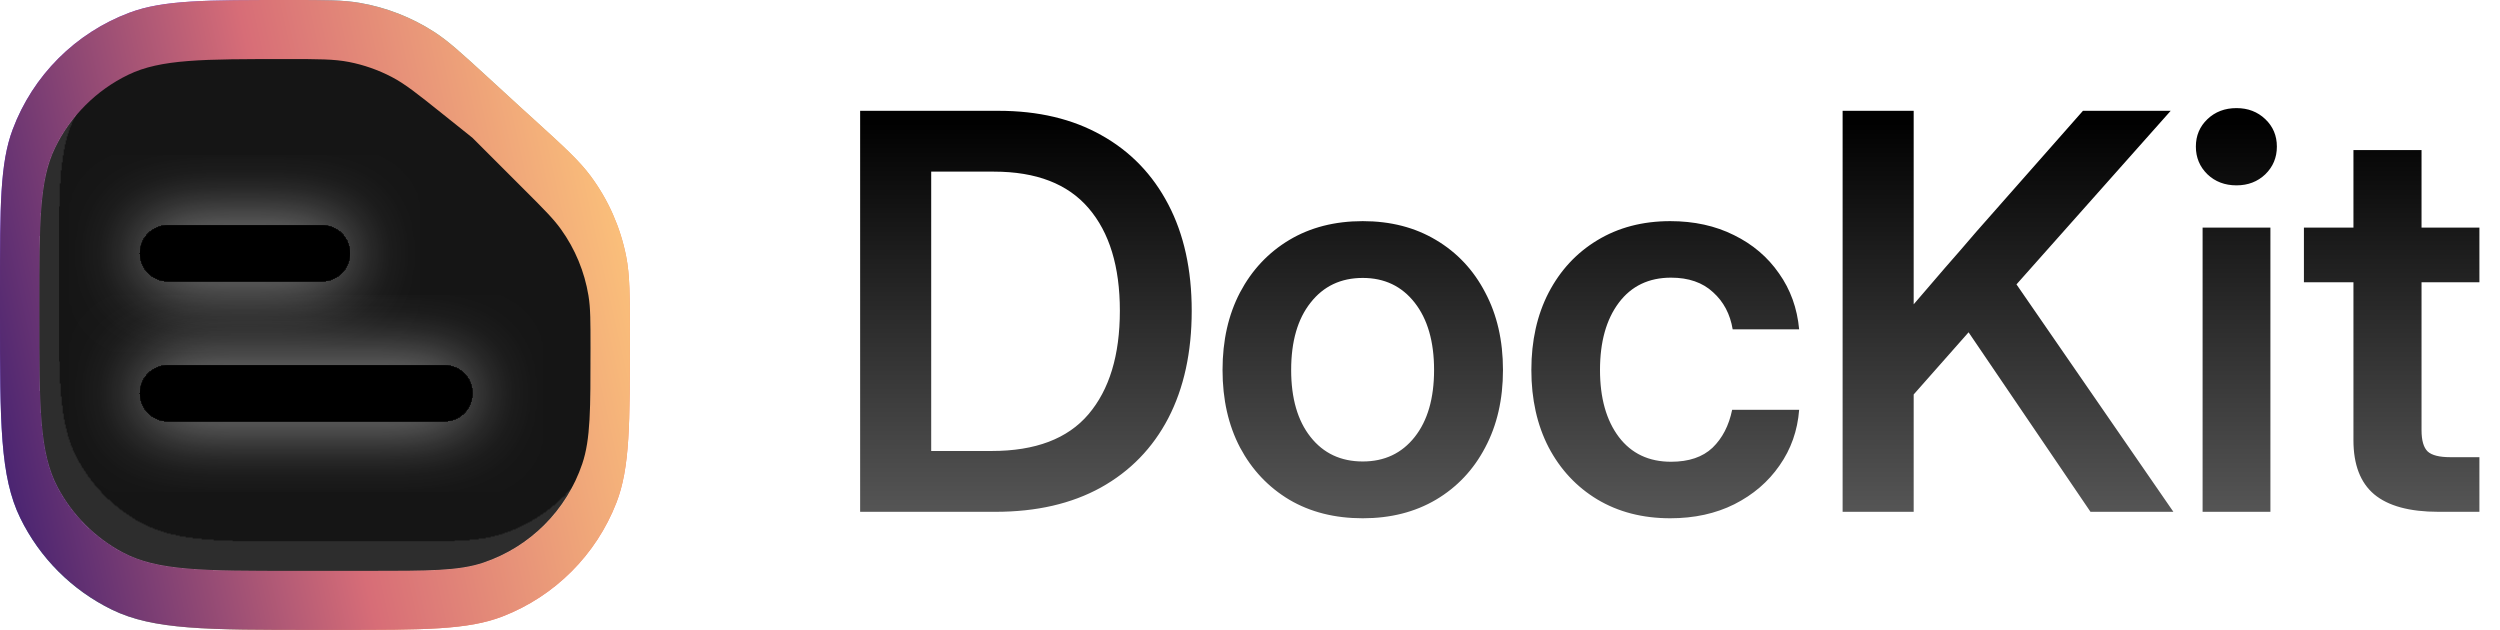
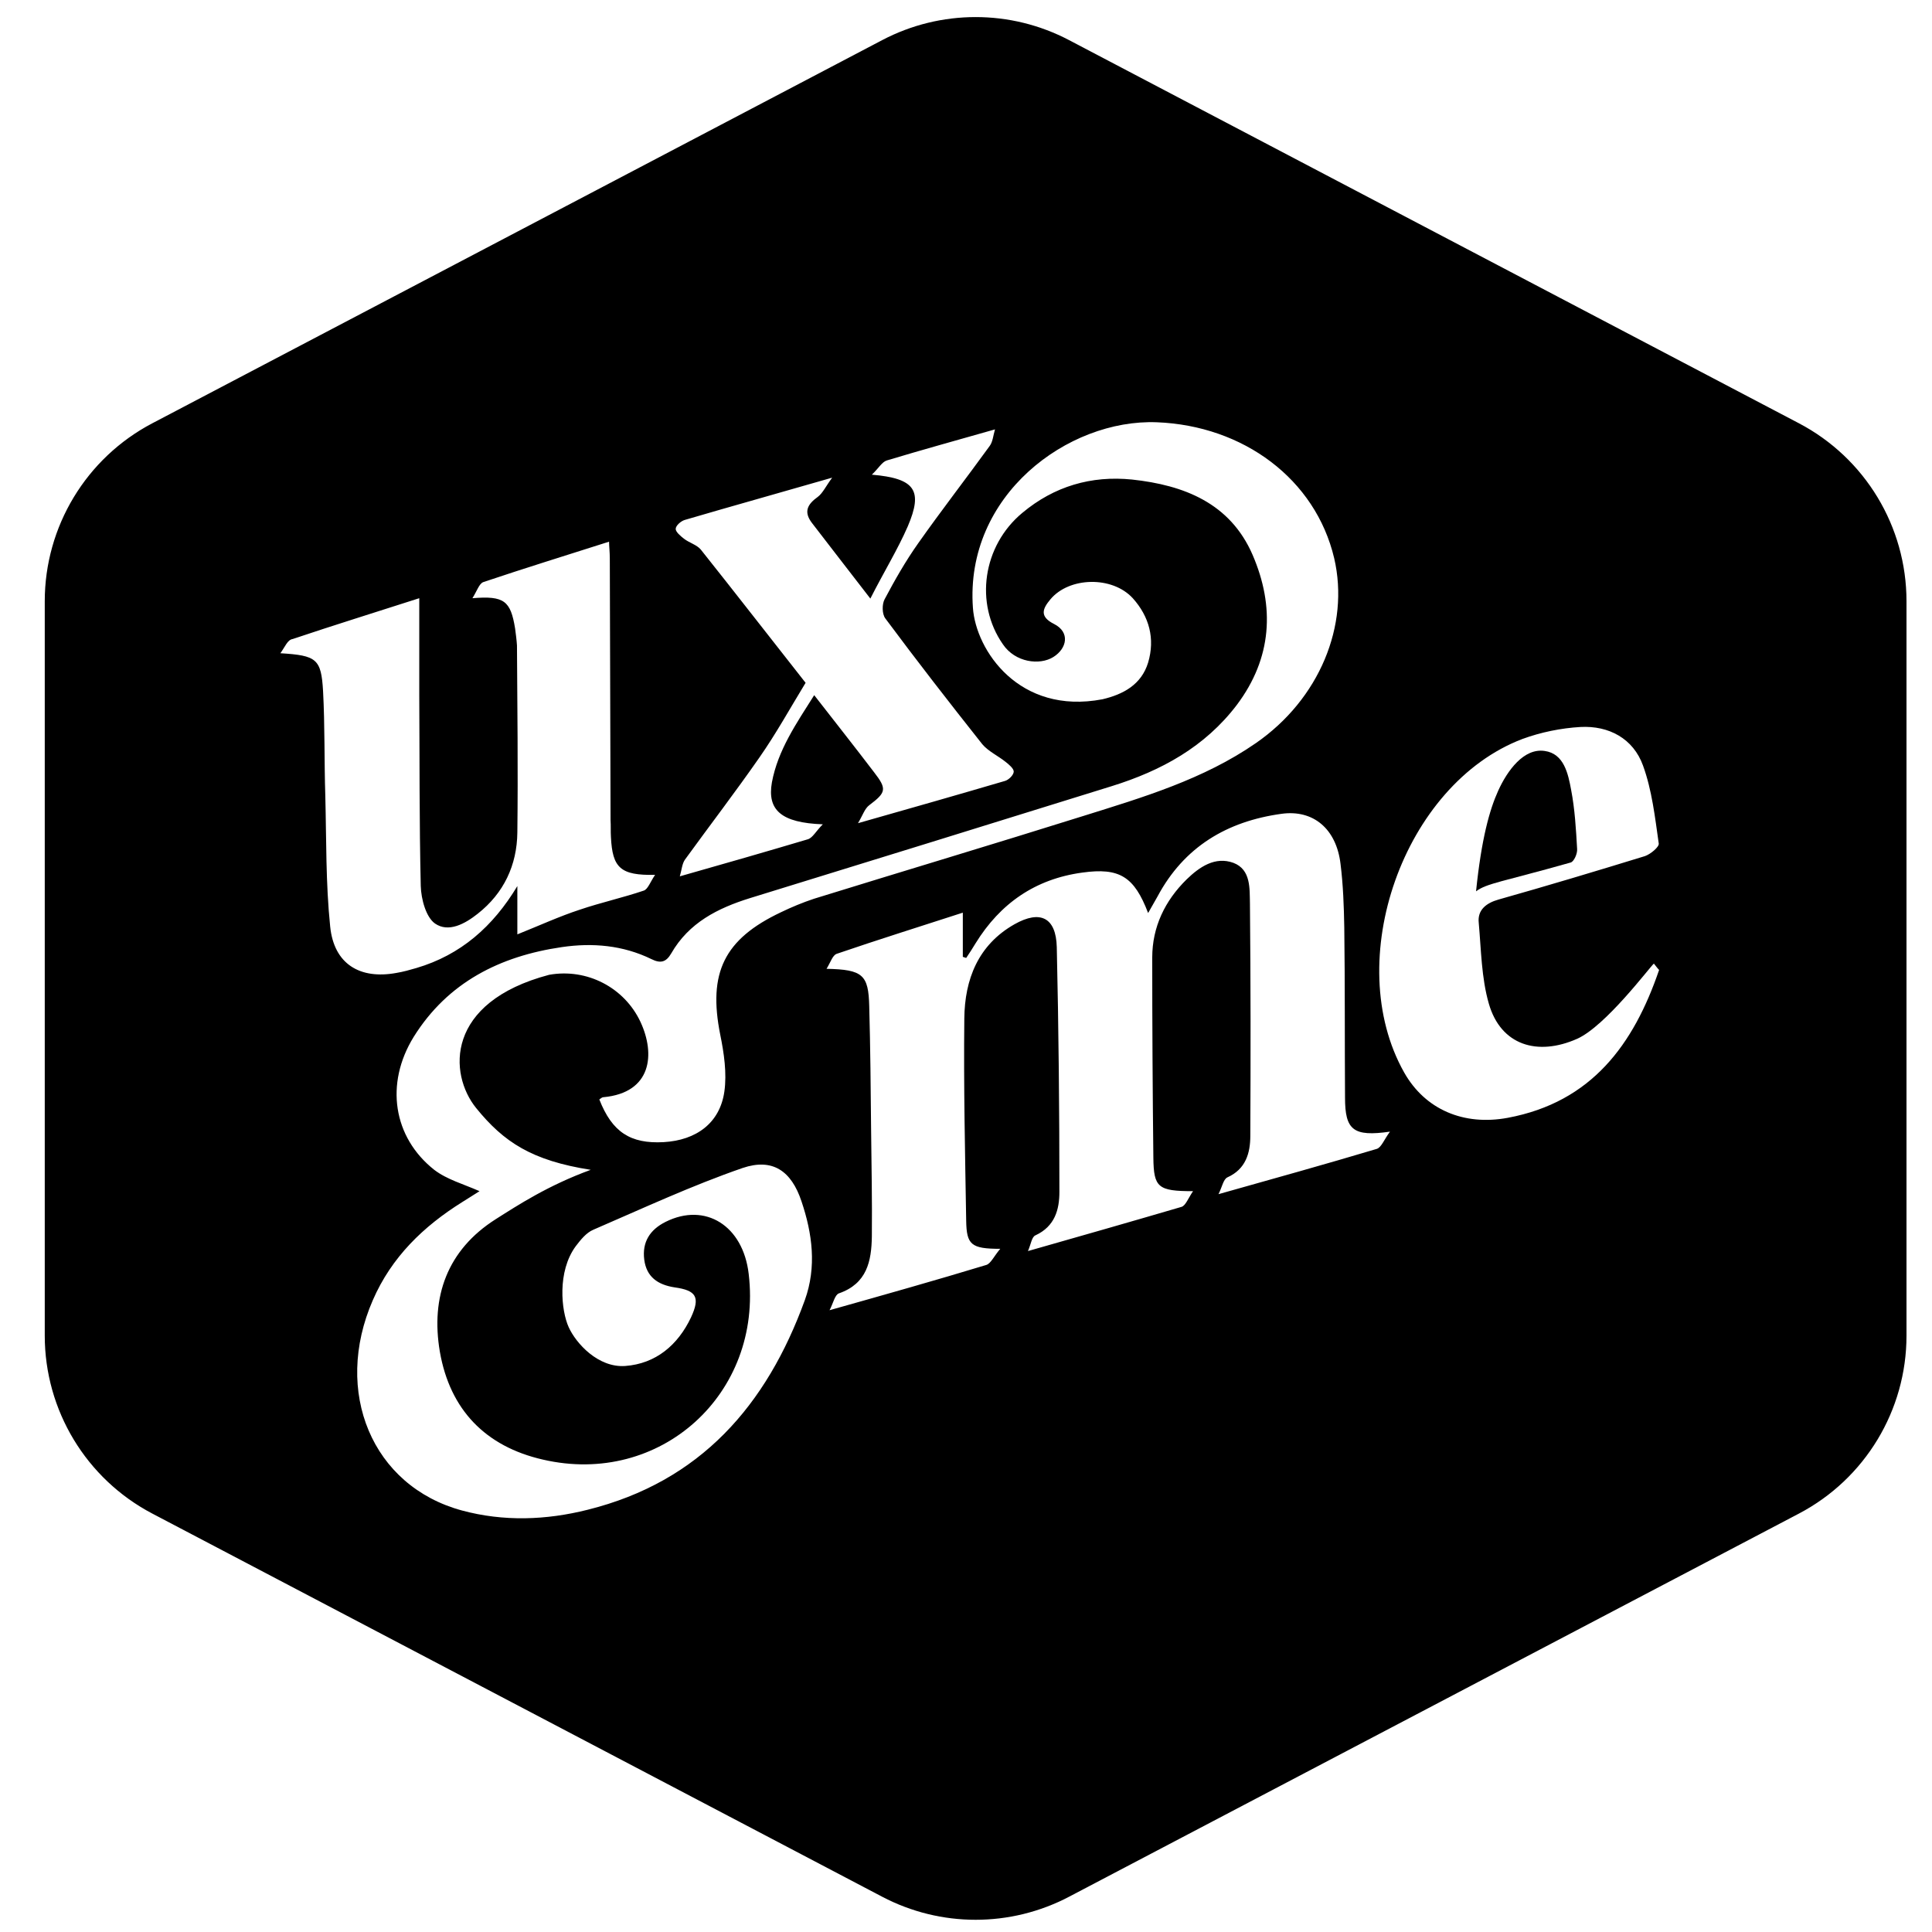
- <svg xmlns="http://www.w3.org/2000/svg" width="127" height="32" viewBox="0 0 127 32" fill="none">
-   <path d="M0 14.759C0 10.451 0 8.297 0.644 6.578C1.672 3.835 3.835 1.672 6.578 0.644C8.297 0 10.451 0 14.759 0V0C16.532 0 17.418 0 18.266 0.145C19.613 0.375 20.9 0.876 22.049 1.616C22.772 2.082 23.425 2.681 24.732 3.879L26.5 5.5L27.121 6.064C28.654 7.458 29.421 8.155 30.014 8.957C30.902 10.159 31.514 11.542 31.806 13.008C32 13.986 32 15.022 32 17.094V17.094C32 21.54 32 23.763 31.315 25.53C30.285 28.186 28.186 30.285 25.53 31.315C23.763 32 21.54 32 17.094 32H16C10.526 32 7.789 32 5.683 30.97C3.657 29.98 2.02 28.343 1.03 26.317C0 24.211 0 21.474 0 16V14.759Z" fill="url(#paint0_linear_894_7)" />
-   <path d="M0 14.759C0 10.451 0 8.297 0.644 6.578C1.672 3.835 3.835 1.672 6.578 0.644C8.297 0 10.451 0 14.759 0V0C16.532 0 17.418 0 18.266 0.145C19.613 0.375 20.9 0.876 22.049 1.616C22.772 2.082 23.425 2.681 24.732 3.879L26.5 5.5L27.121 6.064C28.654 7.458 29.421 8.155 30.014 8.957C30.902 10.159 31.514 11.542 31.806 13.008C32 13.986 32 15.022 32 17.094V17.094C32 21.54 32 23.763 31.315 25.53C30.285 28.186 28.186 30.285 25.53 31.315C23.763 32 21.54 32 17.094 32H16C10.526 32 7.789 32 5.683 30.97C3.657 29.98 2.02 28.343 1.03 26.317C0 24.211 0 21.474 0 16V14.759Z" fill="url(#paint1_linear_894_7)" />
-   <g filter="url(#filter0_i_894_7)">
-     <path d="M2 15.585C2 11.307 2 9.168 2.797 7.519C3.582 5.894 4.894 4.582 6.519 3.797C8.168 3 10.307 3 14.585 3V3C16.175 3 16.97 3 17.731 3.149C18.486 3.297 19.216 3.553 19.898 3.909C20.585 4.268 21.206 4.765 22.447 5.758L24 7L26.686 9.686C27.641 10.641 28.118 11.118 28.498 11.648C29.217 12.649 29.695 13.802 29.894 15.018C30 15.662 30 16.337 30 17.686V17.686C30 20.771 30 22.313 29.58 23.557C28.782 25.924 26.924 27.782 24.557 28.58C23.313 29 21.771 29 18.686 29H15C10.331 29 7.996 29 6.229 28.055C4.833 27.309 3.69 26.167 2.945 24.771C2 23.004 2 20.669 2 16V15.585Z" fill="#151515" />
-   </g>
-   <g filter="url(#filter1_d_894_7)">
-     <rect x="7.111" y="11.444" width="10.667" height="2.844" rx="1.422" fill="black" />
-   </g>
-   <g filter="url(#filter2_d_894_7)">
-     <path d="M7.111 19.978C7.111 19.192 7.748 18.556 8.533 18.556L22.578 18.556C23.363 18.556 24 19.192 24 19.978V19.978C24 20.763 23.363 21.4 22.578 21.4L8.533 21.4C7.748 21.4 7.111 20.763 7.111 19.978V19.978Z" fill="black" />
-   </g>
-   <path d="M50.572 26H43.695V5.629H50.723C52.746 5.629 54.492 6.044 55.959 6.873C57.426 7.693 58.557 8.865 59.35 10.387C60.143 11.9 60.539 13.7 60.539 15.787C60.539 17.893 60.143 19.711 59.35 21.242C58.557 22.764 57.413 23.94 55.918 24.77C54.432 25.59 52.65 26 50.572 26ZM47.305 22.91H50.381C52.596 22.91 54.232 22.29 55.289 21.051C56.355 19.802 56.889 18.047 56.889 15.787C56.889 13.545 56.36 11.809 55.303 10.578C54.245 9.339 52.641 8.719 50.49 8.719H47.305V22.91ZM69.228 26.328C67.806 26.328 66.562 26.014 65.495 25.385C64.429 24.747 63.595 23.863 62.993 22.732C62.401 21.602 62.105 20.29 62.105 18.795C62.105 17.3 62.401 15.988 62.993 14.857C63.595 13.718 64.429 12.829 65.495 12.191C66.562 11.553 67.806 11.234 69.228 11.234C70.641 11.234 71.88 11.553 72.947 12.191C74.022 12.829 74.856 13.718 75.448 14.857C76.05 15.988 76.351 17.3 76.351 18.795C76.351 20.29 76.05 21.602 75.448 22.732C74.856 23.863 74.022 24.747 72.947 25.385C71.88 26.014 70.641 26.328 69.228 26.328ZM69.228 23.443C70.331 23.443 71.21 23.029 71.867 22.199C72.523 21.37 72.851 20.235 72.851 18.795C72.851 17.355 72.523 16.215 71.867 15.377C71.21 14.538 70.331 14.119 69.228 14.119C68.116 14.119 67.232 14.538 66.576 15.377C65.919 16.206 65.591 17.346 65.591 18.795C65.591 20.235 65.919 21.37 66.576 22.199C67.232 23.029 68.116 23.443 69.228 23.443ZM84.848 26.328C83.445 26.328 82.21 26.009 81.143 25.371C80.086 24.733 79.261 23.849 78.668 22.719C78.085 21.588 77.793 20.281 77.793 18.795C77.793 17.309 78.085 16.001 78.668 14.871C79.261 13.732 80.086 12.843 81.143 12.205C82.21 11.558 83.445 11.234 84.848 11.234C86.06 11.234 87.141 11.471 88.088 11.945C89.036 12.41 89.797 13.057 90.372 13.887C90.955 14.707 91.297 15.655 91.397 16.73H88.02C87.892 15.956 87.56 15.327 87.022 14.844C86.493 14.352 85.782 14.105 84.889 14.105C83.759 14.105 82.875 14.529 82.237 15.377C81.599 16.225 81.28 17.364 81.28 18.795C81.28 20.217 81.599 21.352 82.237 22.199C82.875 23.038 83.759 23.457 84.889 23.457C85.792 23.457 86.493 23.22 86.995 22.746C87.496 22.263 87.829 21.62 87.993 20.818H91.397C91.315 21.876 90.982 22.819 90.399 23.648C89.825 24.478 89.059 25.134 88.102 25.617C87.154 26.091 86.07 26.328 84.848 26.328ZM93.605 26V5.629H97.215V15.459C97.743 14.839 98.272 14.224 98.801 13.613C99.338 13.003 99.872 12.387 100.4 11.768L105.814 5.629H110.271L102.437 14.447L110.408 26H106.197L100.004 16.881L97.215 20.039V26H93.605ZM111.892 26V11.562H115.337V26H111.892ZM113.614 9.416C113.022 9.416 112.53 9.229 112.138 8.855C111.746 8.473 111.55 8.003 111.55 7.447C111.55 6.891 111.746 6.426 112.138 6.053C112.53 5.679 113.022 5.492 113.614 5.492C114.198 5.492 114.685 5.679 115.077 6.053C115.469 6.426 115.665 6.891 115.665 7.447C115.665 8.003 115.469 8.473 115.077 8.855C114.685 9.229 114.198 9.416 113.614 9.416ZM125.954 11.562V14.338H123.014V21.857C123.014 22.377 123.119 22.737 123.329 22.938C123.538 23.129 123.921 23.225 124.477 23.225H125.954V26H123.875C122.408 26 121.319 25.704 120.608 25.111C119.906 24.519 119.555 23.603 119.555 22.363V14.338H117.039V11.562H119.555V7.625H123.014V11.562H125.954Z" fill="url(#paint2_linear_894_7)" />
-   <defs>
-     <filter id="filter0_i_894_7" x="2" y="3" width="28" height="26" filterUnits="userSpaceOnUse" color-interpolation-filters="sRGB">
-       <feFlood flood-opacity="0" result="BackgroundImageFix" />
-       <feBlend mode="normal" in="SourceGraphic" in2="BackgroundImageFix" result="shape" />
-       <feColorMatrix in="SourceAlpha" type="matrix" values="0 0 0 0 0 0 0 0 0 0 0 0 0 0 0 0 0 0 127 0" result="hardAlpha" />
-       <feOffset dx="1" dy="-1.5" />
-       <feComposite in2="hardAlpha" operator="arithmetic" k2="-1" k3="1" />
-       <feColorMatrix type="matrix" values="0 0 0 0 1 0 0 0 0 1 0 0 0 0 1 0 0 0 0.1 0" />
-       <feBlend mode="normal" in2="shape" result="effect1_innerShadow_894_7" />
-     </filter>
-     <filter id="filter1_d_894_7" x="3.555" y="7.889" width="17.778" height="9.956" filterUnits="userSpaceOnUse" color-interpolation-filters="sRGB">
-       <feFlood flood-opacity="0" result="BackgroundImageFix" />
-       <feColorMatrix in="SourceAlpha" type="matrix" values="0 0 0 0 0 0 0 0 0 0 0 0 0 0 0 0 0 0 127 0" result="hardAlpha" />
-       <feOffset />
-       <feGaussianBlur stdDeviation="1.778" />
-       <feComposite in2="hardAlpha" operator="out" />
-       <feColorMatrix type="matrix" values="0 0 0 0 1 0 0 0 0 1 0 0 0 0 1 0 0 0 0.6 0" />
-       <feBlend mode="normal" in2="BackgroundImageFix" result="effect1_dropShadow_894_7" />
-       <feBlend mode="normal" in="SourceGraphic" in2="effect1_dropShadow_894_7" result="shape" />
-     </filter>
-     <filter id="filter2_d_894_7" x="3.555" y="15" width="24" height="9.956" filterUnits="userSpaceOnUse" color-interpolation-filters="sRGB">
-       <feFlood flood-opacity="0" result="BackgroundImageFix" />
-       <feColorMatrix in="SourceAlpha" type="matrix" values="0 0 0 0 0 0 0 0 0 0 0 0 0 0 0 0 0 0 127 0" result="hardAlpha" />
-       <feOffset />
-       <feGaussianBlur stdDeviation="1.778" />
-       <feComposite in2="hardAlpha" operator="out" />
-       <feColorMatrix type="matrix" values="0 0 0 0 1 0 0 0 0 1 0 0 0 0 1 0 0 0 0.6 0" />
-       <feBlend mode="normal" in2="BackgroundImageFix" result="effect1_dropShadow_894_7" />
-       <feBlend mode="normal" in="SourceGraphic" in2="effect1_dropShadow_894_7" result="shape" />
-     </filter>
-     <linearGradient id="paint0_linear_894_7" x1="7.5" y1="2" x2="35.301" y2="16.566" gradientUnits="userSpaceOnUse">
-       <stop stop-color="#7F52FF" />
-       <stop offset="0.312" stop-color="#3DBAAA" />
-       <stop offset="0.66" stop-color="#DFA75E" />
-       <stop offset="1" stop-color="#FF856A" />
-     </linearGradient>
-     <linearGradient id="paint1_linear_894_7" x1="-2.12193e-07" y1="32" x2="36.528" y2="23.872" gradientUnits="userSpaceOnUse">
-       <stop stop-color="#3A1C71" />
-       <stop offset="0.5" stop-color="#D76D77" />
-       <stop offset="1" stop-color="#FFCA7B" />
-     </linearGradient>
-     <linearGradient id="paint2_linear_894_7" x1="84.5" y1="6" x2="84.5" y2="26" gradientUnits="userSpaceOnUse">
-       <stop />
-       <stop offset="1" stop-color="#555555" />
-     </linearGradient>
-   </defs>
+ <svg xmlns="http://www.w3.org/2000/svg" id="Layer_1" version="1.1" viewBox="0 0 516.1 516.1">
+   <path d="M421.3,226.8c-.3-5.3-.6-10.6-1.6-15.8-.8-4.3-1.9-9.7-7.1-10.4-5.5-.8-9.904,5.148-12.4,10.664-2.288,5.057-4.455,12.763-5.9,26.836,2.861-2.157,7.115-2.558,25.3-7.7.9-.3,1.8-2.4,1.7-3.6Z" />
+   <path d="M480.555,113.073L285.576,10.714c-15.625-8.203-34.283-8.203-49.908 0L40.688,113.073c-17.666,9.274-28.732,27.581-28.732,47.534v196.184c0,19.953,11.066,38.26,28.732,47.534l194.979,102.359c15.625,8.203,34.283,8.203,49.908,0l194.979-102.359c17.666-9.274,28.732-27.581,28.732-47.534v-196.184c0-19.953-11.066-38.26-28.732-47.534ZM182.9,138.9c12.6-3.7,25.2-7.2,39.4-11.3-1.7,2.3-2.5,4.1-3.8,5.1-2.8,2-3.9,4-1.6,7,4.9,6.4,9.9,12.8,15.6,20.2,3.6-7.1,7.3-13.1,10-19.3,4.1-9.6,2-12.8-9.6-13.8,1.8-1.7,2.7-3.4,4-3.8,9.3-2.8,18.7-5.4,28.9-8.3-.5,1.7-.6,3.3-1.4,4.4-6.3,8.7-12.9,17.2-19.1,26-3.4,4.8-6.3,9.9-9,15-.7,1.3-.7,3.9.2,5.1,8.4,11.3,17.1,22.5,25.9,33.6,1.6,1.9,4.2,3.1,6.2,4.7.9.7,2.2,1.8,2.2,2.6,0,.9-1.3,2.2-2.3,2.5-12.6,3.7-25.2,7.3-39.3,11.3,1.3-2.2,1.8-3.9,3-4.8,4.5-3.4,4.8-4.3,1.3-8.8-5.1-6.7-10.4-13.4-16-20.6-4.8,7.6-9.7,14.7-11.3,23.3-1.3,7.4,2.5,10.8,13.6,11.2-1.9,1.9-2.7,3.6-4,4-11.1,3.3-22.2,6.5-34.2,9.9.5-1.7.6-3.4,1.4-4.5,6.6-9.1,13.5-18.1,19.9-27.3,4.4-6.3,8.1-13,12.3-19.9-9.3-11.8-18.6-23.8-28-35.6-1.1-1.3-3.1-1.8-4.5-2.9-.9-.7-2.2-1.8-2.2-2.6,0-.9,1.4-2.1,2.4-2.4ZM88.2,247.5c-1.2-11.6-1-23.3-1.3-34.9-.3-9.4-.1-18.7-.6-28-.5-8.6-1.7-9.5-11.4-10.1,1.3-1.8,1.9-3.6,3.3-3.8,11-3.7,22-7.1,33.8-10.9v25.9c.1,17,0,34,.4,51,.1,3.5,1.4,8.3,3.8,10,3.6,2.5,8,.1,11.4-2.6,7-5.5,10.5-13,10.6-21.7.2-16.7,0-33.4-.1-50-.1-1.5-.3-3-.5-4.5-1.2-7.4-2.9-8.8-11.4-8.1,1.2-1.9,1.8-3.9,2.9-4.3,11-3.7,22-7.1,33.6-10.8,0,1.1.2,2.8.2,4.5.1,23.3.1,46.6.2,69.9.1,1.5,0,3,.1,4.5.4,8.2,2.5,10.3,11.8,10.1-1.3,1.9-1.9,3.8-3,4.2-5.6,1.9-11.5,3.2-17.1,5.1-5.5,1.8-10.7,4.2-16.7,6.6v-12.9c-6.5,10.8-15.1,18.4-27,21.9-1.7.5-3.5,1-5.3,1.3-9.8,1.8-16.7-2.4-17.7-12.4ZM192.4,276.4c1,4.9,1.8,10.3,1.1,15.2-1.2,8.4-7.5,13-16.2,13.5-8.9.5-13.8-2.7-17.2-11.4.3-.2.7-.6,1.1-.6,12.9-1.2,13.9-11.5,9.9-20.1-4.3-9.2-14.3-14.4-24.4-12.6-27.746,7.329-26.903,26.473-19.5,35.6,7.403,9.127,14.891,14.03,30.6,16.5-11.375,4.152-19.4,9.4-25.4,13.2-12.9,8.2-17.4,20.7-14.9,35.4,2.7,15.5,12.2,25.3,27.5,28.8,31.4,7.3,58.8-17.6,55-49.6-1.5-12.9-11.6-19.2-22.2-13.9-4.2,2.1-6.3,5.4-5.7,10.1.6,4.6,3.6,6.7,8.1,7.4,5.8.8,6.9,2.6,4.4,8-3.5,7.4-9.4,12.4-17.6,13-7.2.5-13.13-6.027-15.1-10.4s-3.1-14.8,1.9-21.6c1.3-1.7,2.8-3.6,4.7-4.4,13.2-5.7,26.3-11.8,39.9-16.5,8-2.7,13,.8,15.7,8.9,2.9,8.6,4.1,17.5.9,26.4-10.2,28.1-27.9,48.5-58,56-11.1,2.8-22.5,3.2-33.6.2-24-6.5-34.5-31.7-23.8-56.2,5-11.5,13.5-19.7,23.9-26.2,1.4-.9,2.9-1.8,4.6-2.9-4.3-1.9-8.7-3.1-12.1-5.7-11-8.7-13.2-23-5.5-35.5,9.1-14.6,23.1-21.6,39.6-24,8.2-1.2,16.3-.5,23.9,3.2,2.4,1.2,3.9.9,5.3-1.5,4.7-8.2,12.4-12.1,21.1-14.8,32.2-9.9,64.4-19.9,96.6-29.9,13.2-4.1,24.9-10.5,33.4-21.7,9.4-12.5,10.2-26.2,4.2-40.1-6-13.8-18.3-18.6-32.2-20.1-10.9-1.1-20.8,1.8-29.3,8.9-10.6,8.8-12.8,24.2-5.2,35.1,3.3,4.9,9.863,5.689,13.5,3.4,3.637-2.289,4.5-6.6.2-8.8-4-2-3.1-4.1-1-6.6,5-6,16.5-6.3,22-.3,4.4,4.9,6,10.8,4.1,17.2-1.8,5.9-6.663,8.495-12.2,9.8-22.276,4.233-33.8-13.1-34.6-24.4-2.2-30.1,25.4-50.5,49.1-49.6,23.2.9,42.4,15.2,47.4,36.3,4.2,18-4,37.7-20.9,49.4-14,9.7-30.2,14.5-46.2,19.5-23.9,7.5-48,14.7-71.9,22.1-3,1-5.9,2.2-8.8,3.6-15.2,7.2-19.5,16.2-16.2,32.7ZM367.8,306.9c-13.7,4.1-27.4,7.9-42.3,12.1,1-2,1.3-4,2.4-4.5,4.9-2.2,6.1-6.5,6.1-11.1.1-20.7.1-41.3-.1-62-.1-4,.3-9.1-4.4-10.9-4.9-1.8-9.1,1.1-12.5,4.4-5.8,5.7-9.2,12.7-9.2,20.9,0,17.9.1,35.7.3,53.5.1,7.9,1.2,8.9,10.6,8.9-1.3,1.9-2,3.9-3.1,4.2-13.3,3.9-26.6,7.7-41,11.8.8-1.8,1-3.8,2-4.2,5.2-2.4,6.4-6.9,6.4-11.6,0-21.8-.2-43.6-.7-65.4-.2-7.9-4.4-10-11.3-6.1-9.7,5.5-13.3,14.7-13.4,25.2-.2,18,.2,36,.5,54,.1,6.4,1.3,7.5,9.1,7.5-1.7,2-2.5,3.9-3.7,4.3-13.5,4.1-27,7.9-41.9,12.1,1-1.9,1.4-4.1,2.5-4.5,7.5-2.6,8.7-8.6,8.8-15.2.1-9.5-.1-19-.2-28.5-.1-11-.2-22-.5-33-.2-8.4-1.7-9.8-11.4-10,1.1-1.8,1.6-3.6,2.7-4,11.1-3.8,22.3-7.3,33.7-11v11.8c.3.1.6.2.9.3.9-1.3,1.7-2.6,2.5-3.9,6.6-10.7,16-17.2,28.5-18.9,10-1.4,13.9,1.1,17.6,10.8.9-1.6,1.7-3,2.5-4.4,7.1-13.3,18.6-20.1,33.1-22.1,8.5-1.2,14.7,4,15.8,13.4.7,5.6.9,11.3,1,16.9.2,15.2.1,30.3.2,45.5,0,8.7,2.2,10.5,12,9.1-1.6,2.2-2.3,4.2-3.5,4.6ZM402.8,298.6c-11.8,2.2-22.1-2.2-27.7-12.1-16.8-29.8-.2-77,31.6-89.1,4.9-1.8,10.3-2.9,15.5-3.2,7.6-.4,14.1,3.1,16.7,10.3,2.4,6.6,3.2,13.8,4.2,20.8.2.9-2.2,2.9-3.7,3.4-13,4-26,7.9-39.1,11.6-3.2.9-5.678,2.73-5.278,6.23.638,7.08.7,14.7,2.7,21.6,3.2,11.1,12.978,14.07,23.578,9.37,7.6-3.4,19.2-18.9,20.5-20.1.5.6.9,1.2,1.4,1.7h0c-6.8,19.9-18,35.3-40.4,39.5Z" />
</svg>
